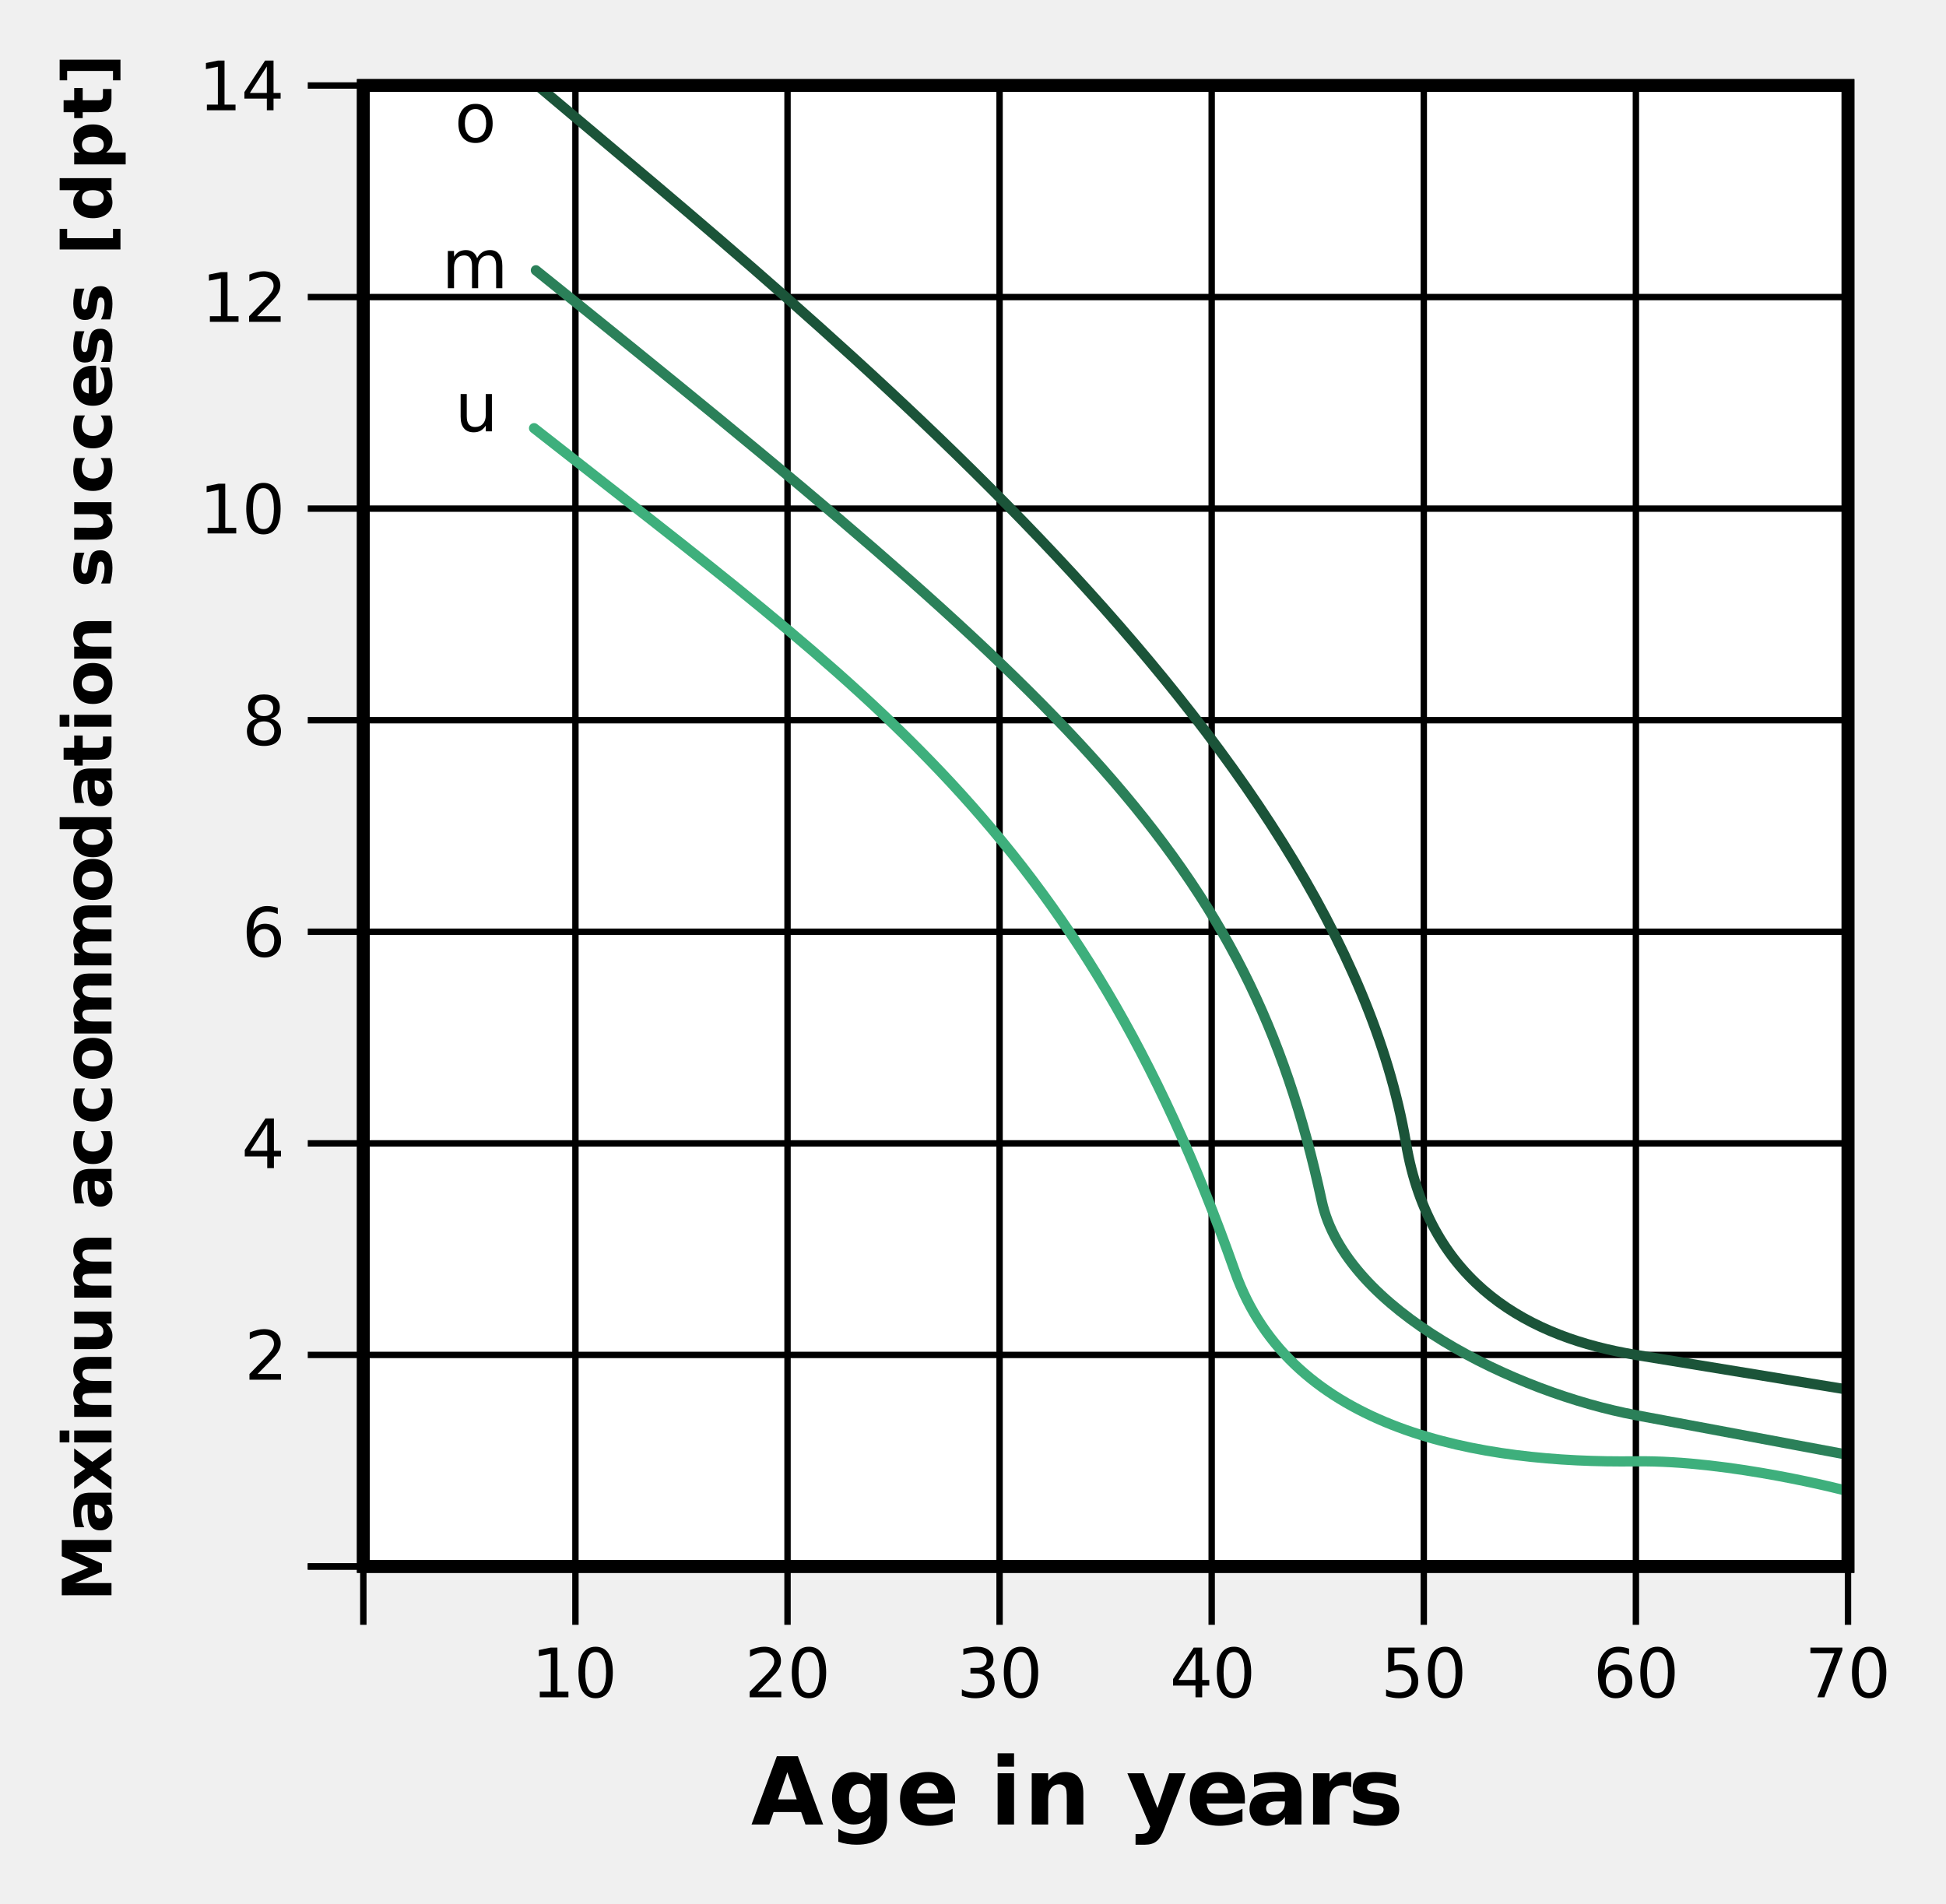
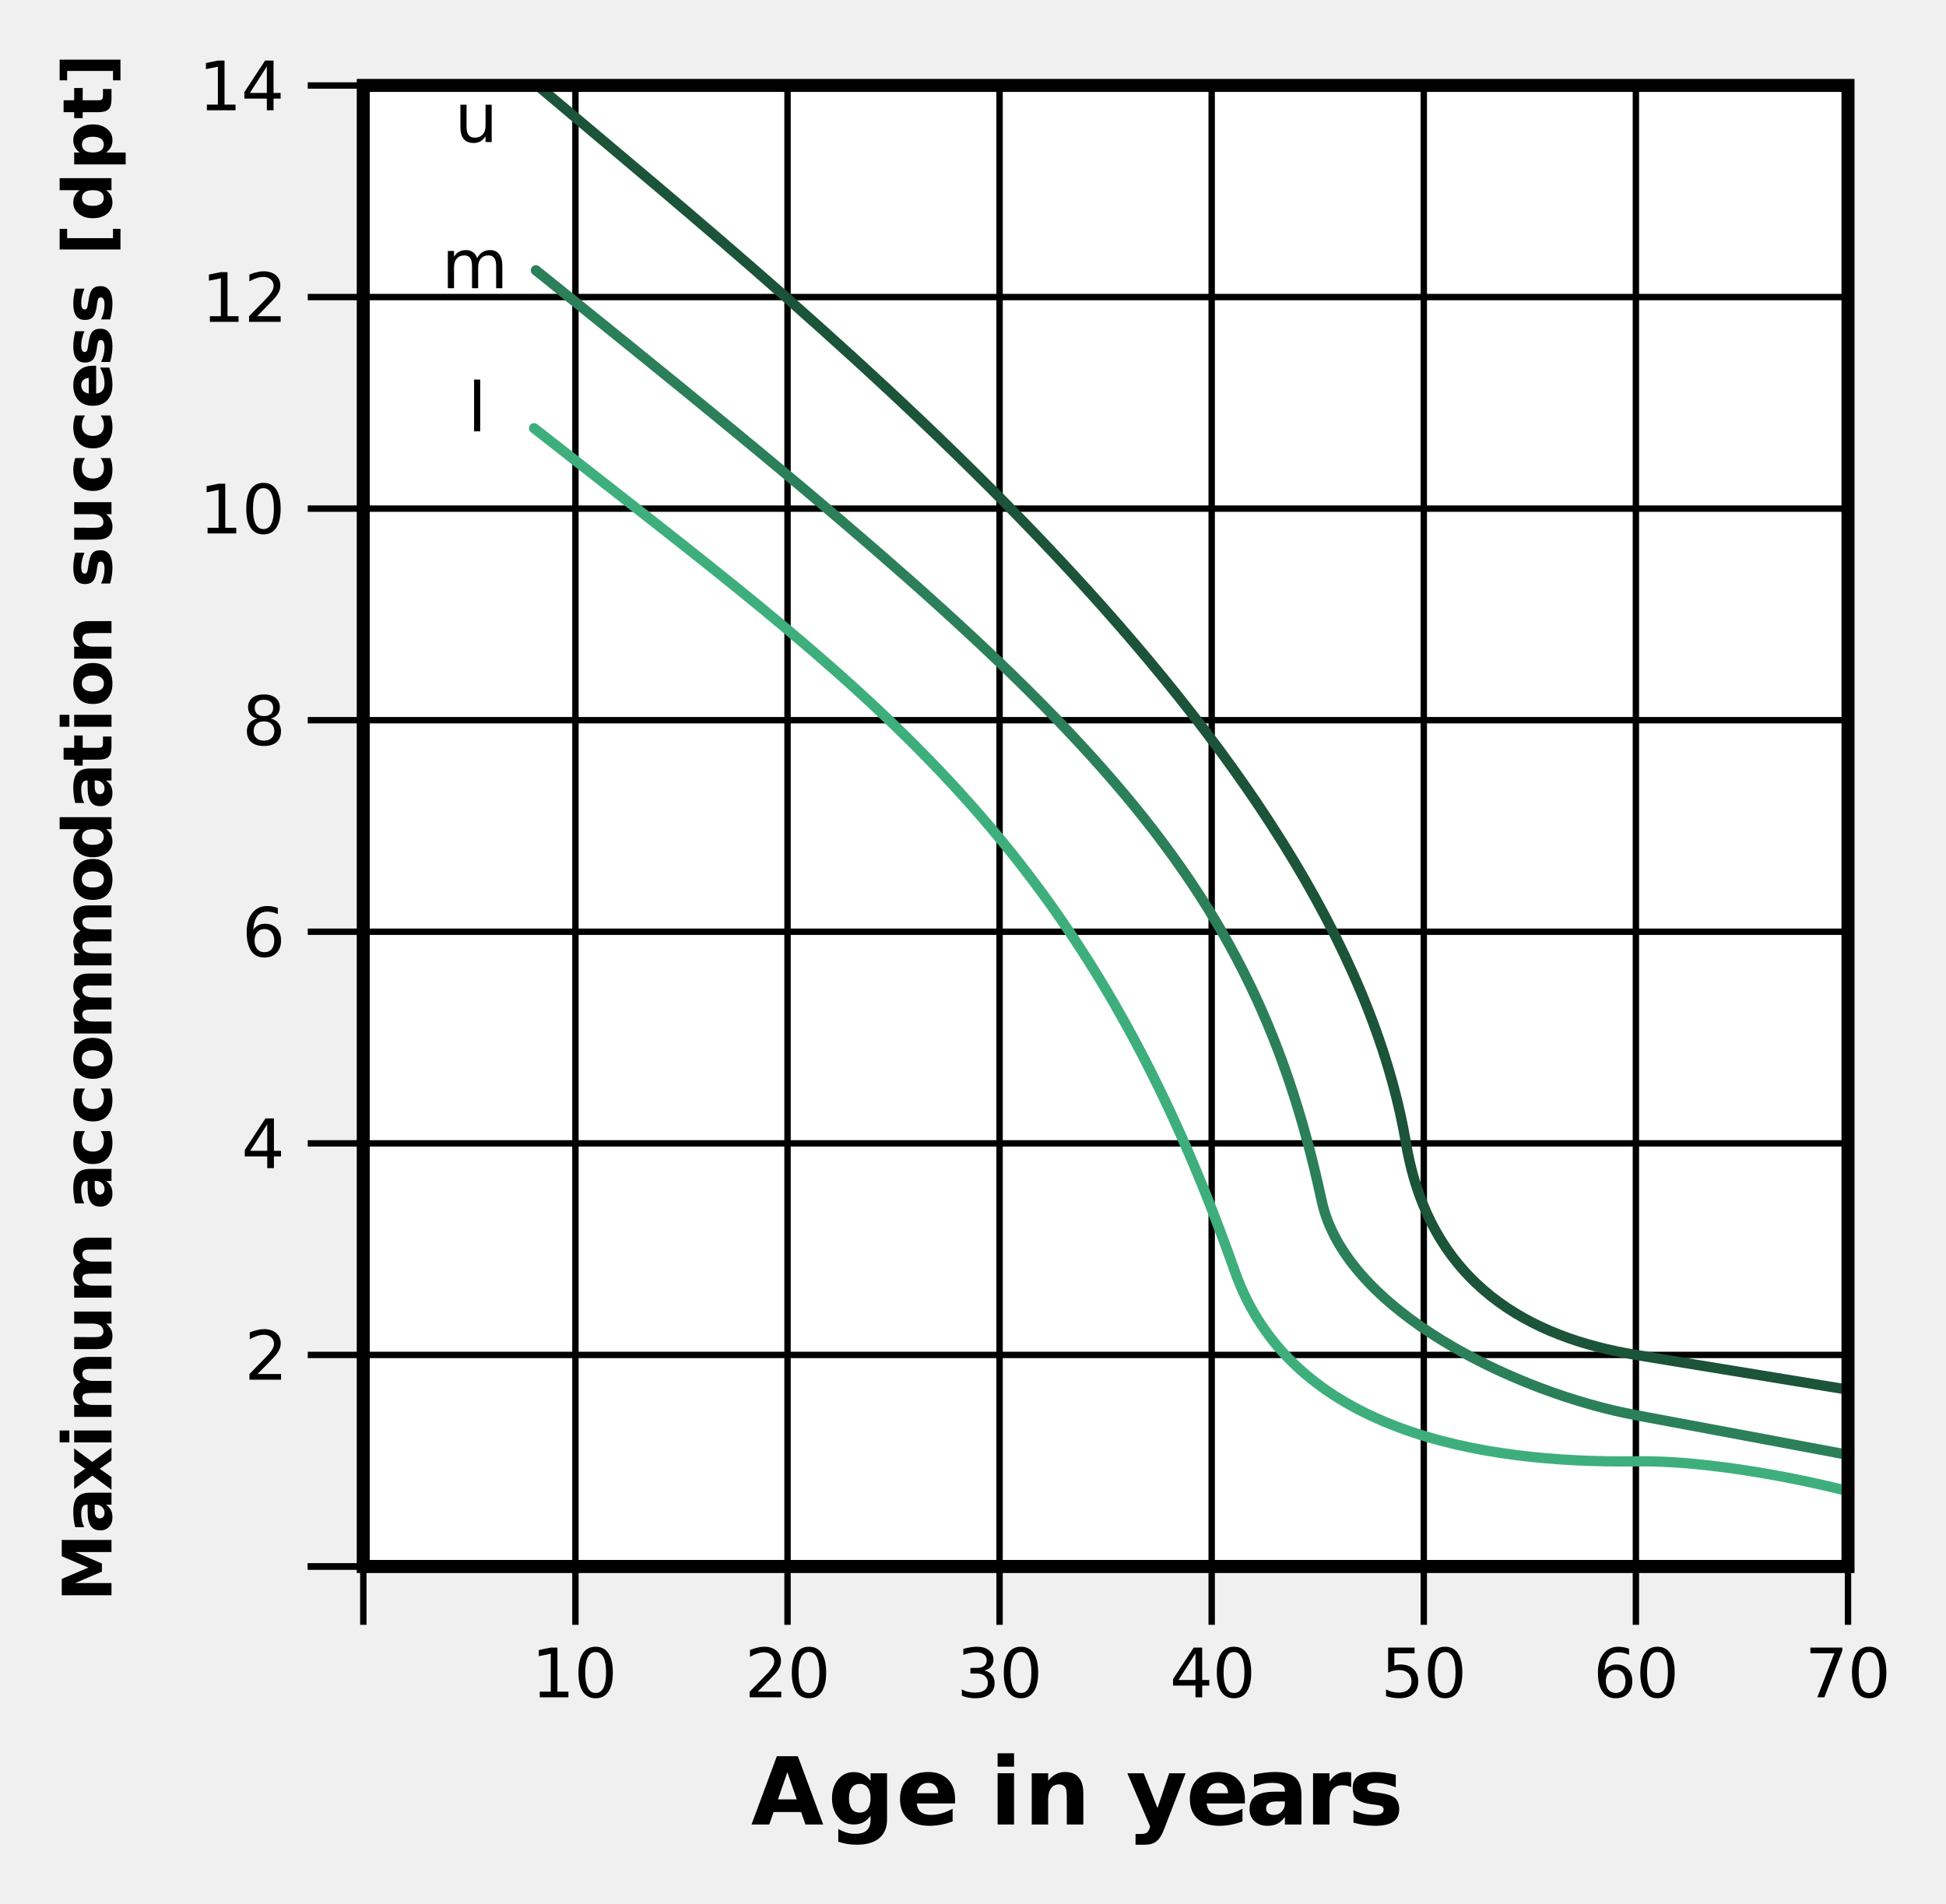
<svg xmlns="http://www.w3.org/2000/svg" xmlns:xlink="http://www.w3.org/1999/xlink" width="600px" height="587px" version="1.1" viewBox="0 0 600 587">
  <defs>
    <symbol id="am" overflow="visible">
      <path d="m15.438-3.844h-8.5l-1.328 3.844h-5.469l7.812-21.062h6.469l7.812 21.062h-5.469zm-7.141-3.906h5.781l-2.891-8.375z" />
    </symbol>
    <symbol id="ak" overflow="visible">
      <path d="m13.188-2.688c-0.699 0.93-1.469 1.609-2.312 2.047-0.836 0.43-1.805 0.641-2.906 0.641-1.93 0-3.523-0.758-4.781-2.281-1.262-1.52-1.891-3.453-1.891-5.797 0-2.363 0.629-4.301 1.891-5.812 1.258-1.508 2.852-2.266 4.781-2.266 1.102 0 2.07 0.219 2.906 0.656 0.844 0.43 1.613 1.109 2.312 2.047v-2.344h5.078v14.203c0 2.539-0.805 4.477-2.406 5.812-1.605 1.344-3.934 2.016-6.984 2.016-0.992 0-1.949-0.078-2.875-0.234-0.918-0.148-1.84-0.375-2.766-0.688v-3.938c0.883 0.508 1.75 0.891 2.594 1.141s1.695 0.375 2.562 0.375c1.656 0 2.867-0.367 3.641-1.094 0.77-0.719 1.156-1.848 1.156-3.391zm-3.328-9.828c-1.055 0-1.871 0.387-2.453 1.156-0.586 0.773-0.875 1.867-0.875 3.281 0 1.449 0.281 2.547 0.844 3.297 0.57 0.742 1.398 1.109 2.484 1.109 1.051 0 1.867-0.383 2.453-1.156 0.582-0.77 0.875-1.852 0.875-3.25 0-1.414-0.293-2.508-0.875-3.281-0.586-0.77-1.402-1.156-2.453-1.156z" />
    </symbol>
    <symbol id="q" overflow="visible">
      <path d="m18.203-7.938v1.438h-11.812c0.125 1.188 0.551 2.078 1.281 2.672 0.738 0.586 1.766 0.875 3.078 0.875 1.062 0 2.148-0.156 3.266-0.469 1.113-0.312 2.258-0.789 3.438-1.438v3.906c-1.188 0.449-2.383 0.789-3.578 1.016-1.199 0.227-2.391 0.344-3.578 0.344-2.867 0-5.094-0.723-6.688-2.172-1.586-1.457-2.375-3.5-2.375-6.125 0-2.57 0.773-4.598 2.328-6.078 1.562-1.477 3.707-2.219 6.438-2.219 2.488 0 4.477 0.75 5.969 2.25 1.488 1.5 2.234 3.5 2.234 6zm-5.188-1.688c0-0.957-0.281-1.727-0.844-2.312-0.562-0.594-1.293-0.891-2.188-0.891-0.98 0-1.777 0.277-2.391 0.828-0.617 0.555-0.996 1.344-1.141 2.375z" />
    </symbol>
    <symbol id="p" overflow="visible" />
    <symbol id="aj" overflow="visible">
      <path d="m2.422-15.797h5.062v15.797h-5.062zm0-6.156h5.062v4.125h-5.062z" />
    </symbol>
    <symbol id="ai" overflow="visible">
      <path d="m18.328-9.625v9.625h-5.094v-7.359c0-1.363-0.031-2.305-0.094-2.828-0.055-0.52-0.156-0.898-0.312-1.141-0.199-0.332-0.469-0.586-0.812-0.766-0.336-0.188-0.715-0.281-1.141-0.281-1.062 0-1.898 0.406-2.5 1.219-0.594 0.812-0.891 1.945-0.891 3.391v7.766h-5.062v-15.797h5.062v2.312c0.758-0.926 1.566-1.609 2.422-2.047 0.852-0.438 1.801-0.656 2.844-0.656 1.82 0 3.207 0.562 4.156 1.688 0.945 1.117 1.422 2.742 1.422 4.875z" />
    </symbol>
    <symbol id="ah" overflow="visible">
      <path d="m0.359-15.797h5.047l4.25 10.719 3.609-10.719h5.062l-6.656 17.297c-0.668 1.758-1.449 2.988-2.344 3.688-0.887 0.695-2.059 1.047-3.516 1.047h-2.922v-3.312h1.578c0.863 0 1.488-0.137 1.875-0.406 0.395-0.273 0.695-0.762 0.906-1.469l0.141-0.438z" />
    </symbol>
    <symbol id="ag" overflow="visible">
      <path d="m9.516-7.109c-1.055 0-1.844 0.184-2.375 0.547-0.531 0.355-0.797 0.875-0.797 1.562 0 0.648 0.211 1.152 0.641 1.516 0.426 0.355 1.02 0.531 1.781 0.531 0.945 0 1.742-0.336 2.391-1.016 0.656-0.688 0.984-1.539 0.984-2.562v-0.578zm7.719-1.906v9.016h-5.094v-2.344c-0.68 0.961-1.445 1.656-2.297 2.094-0.844 0.438-1.871 0.656-3.078 0.656-1.637 0-2.969-0.473-4-1.422-1.023-0.957-1.531-2.195-1.531-3.719 0-1.852 0.633-3.211 1.906-4.078 1.281-0.863 3.285-1.297 6.016-1.297h2.984v-0.406c0-0.789-0.32-1.375-0.953-1.75-0.625-0.375-1.605-0.562-2.938-0.562-1.086 0-2.094 0.109-3.031 0.328-0.93 0.219-1.793 0.543-2.594 0.969v-3.844c1.082-0.258 2.164-0.457 3.25-0.594 1.094-0.145 2.188-0.219 3.281-0.219 2.852 0 4.91 0.562 6.172 1.688 1.27 1.125 1.906 2.953 1.906 5.484z" />
    </symbol>
    <symbol id="af" overflow="visible">
      <path d="m14.172-11.5c-0.449-0.207-0.891-0.359-1.328-0.453-0.438-0.102-0.875-0.156-1.312-0.156-1.305 0-2.305 0.418-3 1.25-0.699 0.836-1.047 2.027-1.047 3.578v7.281h-5.062v-15.797h5.062v2.594c0.645-1.031 1.391-1.785 2.234-2.266 0.844-0.477 1.852-0.719 3.031-0.719 0.164 0 0.348 0.012 0.547 0.031 0.195 0.012 0.484 0.043 0.859 0.094z" />
    </symbol>
    <symbol id="al" overflow="visible">
      <path d="m14.781-15.312v3.844c-1.086-0.445-2.133-0.785-3.141-1.016-1-0.227-1.949-0.344-2.844-0.344-0.961 0-1.672 0.121-2.141 0.359-0.469 0.242-0.703 0.609-0.703 1.109 0 0.406 0.176 0.719 0.531 0.938 0.352 0.219 0.988 0.383 1.906 0.484l0.875 0.125c2.594 0.324 4.336 0.867 5.234 1.625 0.895 0.75 1.344 1.93 1.344 3.531 0 1.688-0.625 2.953-1.875 3.797-1.242 0.844-3.094 1.266-5.562 1.266-1.043 0-2.121-0.086-3.234-0.25-1.117-0.156-2.262-0.398-3.438-0.734v-3.844c1.008 0.492 2.039 0.859 3.094 1.109 1.062 0.242 2.141 0.359 3.234 0.359 0.988 0 1.727-0.133 2.219-0.406 0.5-0.27 0.75-0.676 0.75-1.219 0-0.445-0.172-0.781-0.516-1s-1.027-0.391-2.047-0.516l-0.891-0.109c-2.25-0.281-3.828-0.801-4.734-1.562-0.898-0.77-1.344-1.93-1.344-3.484 0-1.664 0.57-2.906 1.719-3.719 1.145-0.812 2.906-1.219 5.281-1.219 0.926 0 1.898 0.074 2.922 0.219 1.031 0.148 2.148 0.367 3.359 0.656z" />
    </symbol>
    <symbol id="ae" overflow="visible">
      <path d="m-15.328-1.922v-5.031l8.203-3.5-8.203-3.5v-5.016h15.328v3.734h-11.219l8.266 3.531v2.5l-8.266 3.531h11.219v3.75z" />
    </symbol>
    <symbol id="i" overflow="visible">
      <path d="m-5.172-6.922c0 0.773 0.133 1.352 0.391 1.734 0.262 0.387 0.641 0.578 1.141 0.578 0.469 0 0.84-0.156 1.109-0.469 0.262-0.312 0.391-0.742 0.391-1.297 0-0.688-0.25-1.266-0.75-1.734-0.5-0.477-1.117-0.719-1.859-0.719h-0.422zm-1.391-5.609h6.562v3.703h-1.703c0.699 0.492 1.211 1.047 1.531 1.672 0.312 0.617 0.469 1.359 0.469 2.234 0 1.199-0.344 2.168-1.031 2.906-0.695 0.742-1.602 1.109-2.719 1.109-1.344 0-2.328-0.461-2.953-1.391-0.633-0.926-0.953-2.379-0.953-4.359v-2.172h-0.297c-0.57 0-0.992 0.23-1.266 0.688-0.27 0.461-0.406 1.172-0.406 2.141 0 0.793 0.078 1.527 0.234 2.203 0.156 0.68 0.391 1.309 0.703 1.891h-2.797c-0.195-0.789-0.344-1.582-0.438-2.375-0.102-0.789-0.156-1.582-0.156-2.375 0-2.07 0.414-3.566 1.234-4.484 0.812-0.926 2.141-1.391 3.984-1.391z" />
    </symbol>
    <symbol id="y" overflow="visible">
      <path d="m-5.891-4.672-5.609 4.156v-3.891l3.406-2.359-3.406-2.375v-3.891l5.594 4.141 5.906-4.344v3.891l-3.641 2.578 3.641 2.562v3.891z" />
    </symbol>
    <symbol id="m" overflow="visible">
      <path d="m-11.5-1.766v-3.672h11.5v3.672zm-4.484 0v-3.672h3v3.672z" />
    </symbol>
    <symbol id="d" overflow="visible">
      <path d="m-9.594-12.422c-0.707-0.457-1.25-1.004-1.625-1.641-0.375-0.645-0.562-1.352-0.562-2.125 0-1.312 0.414-2.312 1.234-3 0.812-0.695 1.996-1.047 3.547-1.047h7v3.688h-6-0.266c-0.102-0.008-0.242-0.016-0.422-0.016-0.812 0-1.398 0.121-1.766 0.359-0.363 0.242-0.547 0.625-0.547 1.156 0 0.699 0.289 1.242 0.859 1.625 0.574 0.375 1.406 0.57 2.5 0.578h5.641v3.703h-6c-1.27 0-2.086 0.109-2.453 0.328-0.363 0.219-0.547 0.609-0.547 1.172 0 0.699 0.293 1.242 0.875 1.625 0.574 0.387 1.398 0.578 2.469 0.578h5.656v3.688h-11.5v-3.688h1.688c-0.656-0.445-1.145-0.961-1.469-1.547-0.332-0.594-0.5-1.238-0.5-1.938 0-0.801 0.195-1.504 0.578-2.109 0.387-0.602 0.922-1.066 1.609-1.391z" />
    </symbol>
    <symbol id="l" overflow="visible">
      <path d="m-4.484-1.641h-7.016v-3.703h1.156c0.617 0 1.398 0.008 2.344 0.016 0.938 0.012 1.562 0.016 1.875 0.016 0.93 0 1.594-0.02 2-0.062 0.406-0.051 0.703-0.141 0.891-0.266 0.242-0.145 0.43-0.336 0.562-0.578 0.125-0.25 0.188-0.531 0.188-0.844 0-0.758-0.289-1.359-0.875-1.797-0.594-0.438-1.414-0.656-2.469-0.656h-5.672v-3.688h11.5v3.688h-1.656c0.668 0.555 1.164 1.141 1.484 1.766 0.312 0.617 0.469 1.293 0.469 2.031 0 1.336-0.406 2.352-1.219 3.047-0.812 0.688-2 1.031-3.562 1.031z" />
    </symbol>
    <symbol id="h" overflow="visible" />
    <symbol id="c" overflow="visible">
      <path d="m-11.141-11.047h3c-0.344 0.5-0.598 1-0.766 1.5-0.164 0.5-0.25 1.023-0.25 1.562 0 1.031 0.305 1.836 0.906 2.406 0.594 0.562 1.434 0.844 2.516 0.844 1.074 0 1.914-0.281 2.516-0.844 0.594-0.57 0.891-1.375 0.891-2.406 0-0.57-0.082-1.113-0.25-1.625-0.176-0.52-0.43-1-0.766-1.438h3c0.219 0.574 0.379 1.156 0.484 1.75 0.102 0.586 0.156 1.18 0.156 1.781 0 2.074-0.531 3.695-1.594 4.859-1.062 1.168-2.539 1.75-4.438 1.75-1.895 0-3.375-0.582-4.438-1.75-1.07-1.164-1.609-2.785-1.609-4.859 0-0.602 0.059-1.195 0.172-1.781 0.105-0.582 0.262-1.164 0.469-1.75z" />
    </symbol>
    <symbol id="g" overflow="visible">
      <path d="m-9.156-7.234c0 0.812 0.297 1.434 0.891 1.859 0.586 0.43 1.43 0.641 2.531 0.641 1.094 0 1.938-0.211 2.531-0.641 0.586-0.426 0.875-1.047 0.875-1.859 0-0.801-0.289-1.41-0.875-1.828-0.594-0.426-1.438-0.641-2.531-0.641-1.102 0-1.945 0.215-2.531 0.641-0.594 0.418-0.891 1.027-0.891 1.828zm-2.625 0c0-1.977 0.539-3.519 1.609-4.625 1.062-1.113 2.543-1.672 4.438-1.672 1.887 0 3.367 0.559 4.438 1.672 1.062 1.105 1.594 2.648 1.594 4.625 0 1.98-0.531 3.531-1.594 4.656-1.07 1.117-2.551 1.672-4.438 1.672-1.895 0-3.375-0.555-4.438-1.672-1.07-1.125-1.609-2.676-1.609-4.656z" />
    </symbol>
    <symbol id="o" overflow="visible">
      <path d="m-9.812-9.578h-6.172v-3.703h15.984v3.703h-1.656c0.68 0.5 1.172 1.059 1.484 1.672 0.312 0.605 0.469 1.309 0.469 2.109 0 1.418-0.562 2.586-1.688 3.5-1.125 0.906-2.57 1.359-4.344 1.359-1.781 0-3.234-0.453-4.359-1.359-1.125-0.914-1.688-2.082-1.688-3.5 0-0.789 0.164-1.492 0.484-2.109 0.312-0.613 0.809-1.172 1.484-1.672zm7.438 2.422c0-0.789-0.285-1.391-0.859-1.797-0.57-0.414-1.406-0.625-2.5-0.625-1.102 0-1.941 0.211-2.516 0.625-0.57 0.406-0.859 1.008-0.859 1.797 0 0.773 0.289 1.367 0.859 1.781 0.574 0.418 1.414 0.625 2.516 0.625 1.094 0 1.93-0.207 2.5-0.625 0.574-0.414 0.859-1.008 0.859-1.781z" />
    </symbol>
    <symbol id="n" overflow="visible">
      <path d="m-14.766-5.781h3.266v-3.781h2.625v3.781h4.875c0.543 0 0.906-0.102 1.094-0.312 0.188-0.207 0.281-0.629 0.281-1.266v-1.891h2.625v3.156c0 1.449-0.301 2.477-0.906 3.078-0.602 0.605-1.633 0.906-3.094 0.906h-4.875v1.828h-2.625v-1.828h-3.266z" />
    </symbol>
    <symbol id="ad" overflow="visible">
      <path d="m-7-13.312h7v3.688h-5.359c-0.988 0-1.672 0.027-2.047 0.078-0.383 0.043-0.664 0.117-0.844 0.219-0.238 0.148-0.422 0.344-0.547 0.594-0.133 0.242-0.203 0.516-0.203 0.828 0 0.773 0.297 1.375 0.891 1.812 0.586 0.438 1.402 0.656 2.453 0.656h5.656v3.672h-11.5v-3.672h1.688c-0.676-0.551-1.172-1.141-1.484-1.766-0.32-0.625-0.484-1.312-0.484-2.062 0-1.32 0.414-2.328 1.234-3.016 0.812-0.688 1.996-1.031 3.547-1.031z" />
    </symbol>
    <symbol id="j" overflow="visible">
      <path d="m-11.141-10.75h2.797c-0.332 0.793-0.578 1.555-0.734 2.281-0.164 0.73-0.25 1.422-0.25 2.078 0 0.699 0.09 1.219 0.266 1.562 0.168 0.336 0.434 0.5 0.797 0.5 0.293 0 0.516-0.125 0.672-0.375 0.156-0.258 0.277-0.723 0.359-1.391l0.094-0.641c0.242-1.883 0.637-3.148 1.188-3.797 0.543-0.656 1.398-0.984 2.562-0.984 1.23 0 2.152 0.453 2.766 1.359 0.617 0.906 0.922 2.258 0.922 4.047 0 0.75-0.062 1.531-0.188 2.344-0.113 0.812-0.289 1.648-0.531 2.5h-2.797c0.355-0.727 0.625-1.477 0.812-2.25 0.18-0.77 0.266-1.551 0.266-2.344 0-0.719-0.098-1.258-0.297-1.625-0.195-0.363-0.492-0.547-0.891-0.547-0.32 0-0.562 0.125-0.719 0.375-0.164 0.25-0.297 0.75-0.391 1.5l-0.078 0.641c-0.207 1.637-0.586 2.781-1.141 3.438-0.551 0.656-1.395 0.984-2.531 0.984-1.219 0-2.117-0.414-2.703-1.25-0.594-0.832-0.891-2.109-0.891-3.828 0-0.676 0.055-1.391 0.156-2.141 0.105-0.75 0.266-1.562 0.484-2.438z" />
    </symbol>
    <symbol id="ac" overflow="visible">
      <path d="m-5.781-13.234h1.047v8.578c0.867-0.082 1.516-0.391 1.953-0.922 0.43-0.531 0.641-1.273 0.641-2.234 0-0.781-0.113-1.57-0.344-2.375-0.227-0.812-0.578-1.645-1.047-2.5h2.828c0.336 0.867 0.586 1.734 0.75 2.609 0.164 0.867 0.25 1.73 0.25 2.594 0 2.086-0.523 3.703-1.578 4.859-1.062 1.148-2.547 1.719-4.453 1.719-1.875 0-3.348-0.562-4.422-1.688-1.082-1.133-1.625-2.695-1.625-4.688 0-1.801 0.547-3.242 1.641-4.328 1.086-1.082 2.539-1.625 4.359-1.625zm-1.219 3.766c-0.695 0-1.258 0.211-1.688 0.625-0.426 0.406-0.641 0.938-0.641 1.594 0 0.711 0.199 1.289 0.594 1.734 0.398 0.438 0.977 0.715 1.734 0.828z" />
    </symbol>
    <symbol id="ab" overflow="visible">
      <path d="m-15.984-1.812v-6.359h2.312v2.875h14.141v-2.875h2.297v6.359z" />
    </symbol>
    <symbol id="aa" overflow="visible">
      <path d="m-1.656-5.438h6.031v3.672h-15.875v-3.672h1.688c-0.676-0.508-1.172-1.07-1.484-1.688-0.32-0.613-0.484-1.32-0.484-2.125 0-1.414 0.562-2.578 1.688-3.484s2.578-1.359 4.359-1.359c1.773 0 3.219 0.453 4.344 1.359s1.688 2.07 1.688 3.484c0 0.805-0.156 1.512-0.469 2.125-0.32 0.617-0.816 1.18-1.484 1.688zm-7.453-2.438c0 0.781 0.293 1.387 0.875 1.812 0.574 0.418 1.406 0.625 2.5 0.625 1.086 0 1.918-0.207 2.5-0.625 0.574-0.426 0.859-1.031 0.859-1.812 0-0.789-0.285-1.391-0.859-1.797-0.57-0.414-1.406-0.625-2.5-0.625-1.102 0-1.941 0.211-2.516 0.625-0.57 0.406-0.859 1.008-0.859 1.797z" />
    </symbol>
    <symbol id="z" overflow="visible">
      <path d="m2.766-7.797v6.375h-2.297v-2.891h-14.141v2.891h-2.312v-6.375z" />
    </symbol>
    <symbol id="b" overflow="visible">
      <path d="m2.609-1.75h3.391v-11.688l-3.688 0.75v-1.891l3.672-0.75h2.062v13.578h3.391v1.75h-8.828z" />
    </symbol>
    <symbol id="a" overflow="visible">
      <path d="m6.688-13.953c-1.074 0-1.883 0.527-2.422 1.578-0.531 1.043-0.797 2.621-0.797 4.734 0 2.094 0.266 3.668 0.797 4.719 0.539 1.055 1.348 1.578 2.422 1.578 1.07 0 1.875-0.523 2.406-1.578 0.539-1.051 0.812-2.625 0.812-4.719 0-2.113-0.273-3.691-0.812-4.734-0.531-1.051-1.336-1.578-2.406-1.578zm0-1.641c1.719 0 3.031 0.68 3.938 2.031 0.906 1.355 1.359 3.328 1.359 5.922 0 2.574-0.453 4.543-1.359 5.906-0.906 1.355-2.219 2.031-3.938 2.031s-3.031-0.676-3.938-2.031c-0.906-1.363-1.359-3.332-1.359-5.906 0-2.594 0.453-4.566 1.359-5.922 0.906-1.352 2.219-2.031 3.938-2.031z" />
    </symbol>
    <symbol id="f" overflow="visible">
      <path d="m4.031-1.75h7.25v1.75h-9.734v-1.75c0.781-0.812 1.848-1.898 3.203-3.266 1.363-1.375 2.223-2.258 2.578-2.656 0.656-0.75 1.113-1.379 1.375-1.891 0.27-0.52 0.406-1.031 0.406-1.531 0-0.812-0.289-1.473-0.859-1.984-0.574-0.52-1.32-0.781-2.234-0.781-0.648 0-1.336 0.117-2.062 0.344-0.719 0.23-1.492 0.574-2.312 1.031v-2.094c0.832-0.332 1.613-0.582 2.344-0.75 0.727-0.176 1.395-0.266 2-0.266 1.582 0 2.844 0.398 3.781 1.188 0.945 0.793 1.422 1.855 1.422 3.188 0 0.625-0.121 1.219-0.359 1.781-0.23 0.562-0.656 1.23-1.281 2-0.168 0.199-0.711 0.773-1.625 1.719-0.918 0.949-2.215 2.273-3.891 3.969z" />
    </symbol>
    <symbol id="u" overflow="visible">
      <path d="m8.531-8.266c0.988 0.219 1.766 0.664 2.328 1.328 0.562 0.668 0.844 1.496 0.844 2.484 0 1.512-0.523 2.684-1.562 3.516-1.043 0.824-2.523 1.234-4.438 1.234-0.648 0-1.312-0.062-2-0.188-0.68-0.125-1.375-0.316-2.094-0.578v-2c0.57 0.344 1.195 0.602 1.875 0.766 0.688 0.168 1.406 0.25 2.156 0.25 1.301 0 2.289-0.254 2.969-0.766 0.676-0.508 1.016-1.254 1.016-2.234 0-0.906-0.32-1.613-0.953-2.125-0.625-0.508-1.508-0.766-2.641-0.766h-1.781v-1.703h1.875c1.02 0 1.797-0.203 2.328-0.609 0.539-0.406 0.812-0.988 0.812-1.75 0-0.789-0.281-1.395-0.844-1.812-0.555-0.426-1.352-0.641-2.391-0.641-0.562 0-1.172 0.062-1.828 0.188-0.648 0.125-1.359 0.32-2.141 0.578v-1.844c0.789-0.219 1.531-0.379 2.219-0.484 0.688-0.113 1.332-0.172 1.938-0.172 1.57 0 2.816 0.359 3.734 1.078 0.926 0.711 1.391 1.672 1.391 2.891 0 0.844-0.246 1.562-0.734 2.156-0.492 0.586-1.184 0.984-2.078 1.203z" />
    </symbol>
    <symbol id="e" overflow="visible">
      <path d="m7.953-13.516-5.234 8.172h5.234zm-0.547-1.812h2.609v9.984h2.188v1.734h-2.188v3.609h-2.062v-3.609h-6.922v-2z" />
    </symbol>
    <symbol id="t" overflow="visible">
      <path d="m2.266-15.328h8.141v1.75h-6.234v3.766c0.301-0.102 0.602-0.18 0.906-0.234 0.301-0.051 0.602-0.078 0.906-0.078 1.707 0 3.062 0.469 4.062 1.406s1.5 2.203 1.5 3.797c0 1.656-0.516 2.945-1.547 3.859-1.023 0.906-2.469 1.359-4.344 1.359-0.648 0-1.305-0.059-1.969-0.172-0.668-0.105-1.355-0.266-2.062-0.484v-2.078c0.613 0.336 1.25 0.586 1.906 0.75 0.656 0.156 1.352 0.234 2.094 0.234 1.176 0 2.109-0.305 2.797-0.922 0.695-0.625 1.047-1.473 1.047-2.547 0-1.062-0.352-1.906-1.047-2.531-0.688-0.625-1.621-0.938-2.797-0.938-0.562 0-1.121 0.062-1.672 0.188-0.555 0.125-1.117 0.32-1.688 0.578z" />
    </symbol>
    <symbol id="k" overflow="visible">
      <path d="m6.938-8.484c-0.93 0-1.668 0.32-2.219 0.953-0.543 0.637-0.812 1.508-0.812 2.609 0 1.105 0.27 1.98 0.812 2.625 0.551 0.637 1.289 0.953 2.219 0.953 0.938 0 1.676-0.316 2.219-0.953 0.539-0.645 0.812-1.52 0.812-2.625 0-1.102-0.273-1.973-0.812-2.609-0.543-0.633-1.281-0.953-2.219-0.953zm4.125-6.5v1.891c-0.523-0.25-1.047-0.438-1.578-0.562-0.531-0.133-1.059-0.203-1.578-0.203-1.367 0-2.414 0.465-3.141 1.391-0.719 0.93-1.133 2.324-1.234 4.188 0.406-0.594 0.91-1.047 1.516-1.359 0.613-0.32 1.285-0.484 2.016-0.484 1.539 0 2.758 0.469 3.656 1.406 0.895 0.93 1.344 2.195 1.344 3.797 0 1.574-0.469 2.84-1.406 3.797-0.93 0.949-2.168 1.422-3.719 1.422-1.773 0-3.125-0.676-4.062-2.031-0.938-1.363-1.406-3.332-1.406-5.906 0-2.426 0.57-4.359 1.719-5.797 1.156-1.438 2.703-2.156 4.641-2.156 0.52 0 1.047 0.055 1.578 0.156 0.531 0.094 1.082 0.246 1.656 0.453z" />
    </symbol>
    <symbol id="s" overflow="visible">
      <path d="m1.719-15.328h9.859v0.891l-5.562 14.438h-2.172l5.25-13.578h-7.375z" />
    </symbol>
    <symbol id="r" overflow="visible">
      <path d="m6.688-7.281c-0.992 0-1.766 0.266-2.328 0.797s-0.844 1.258-0.844 2.172c0 0.93 0.281 1.656 0.844 2.188 0.562 0.523 1.336 0.781 2.328 0.781 0.977 0 1.754-0.266 2.328-0.797 0.57-0.531 0.859-1.254 0.859-2.172 0-0.914-0.289-1.641-0.859-2.172-0.562-0.531-1.34-0.797-2.328-0.797zm-2.078-0.875c-0.887-0.219-1.578-0.629-2.078-1.234-0.5-0.613-0.75-1.359-0.75-2.234 0-1.227 0.438-2.195 1.312-2.906 0.875-0.707 2.07-1.062 3.594-1.062 1.52 0 2.711 0.355 3.578 1.062 0.875 0.711 1.312 1.68 1.312 2.906 0 0.875-0.25 1.621-0.75 2.234-0.492 0.605-1.18 1.016-2.062 1.234 1 0.23 1.773 0.684 2.328 1.359 0.562 0.68 0.844 1.508 0.844 2.484 0 1.492-0.453 2.633-1.359 3.422-0.906 0.793-2.203 1.188-3.891 1.188s-2.992-0.395-3.906-1.188c-0.906-0.789-1.359-1.93-1.359-3.422 0-0.977 0.281-1.805 0.844-2.484 0.562-0.676 1.344-1.129 2.344-1.359zm-0.766-3.281c0 0.805 0.25 1.43 0.75 1.875 0.5 0.438 1.195 0.656 2.094 0.656 0.883 0 1.578-0.219 2.078-0.656 0.508-0.445 0.766-1.07 0.766-1.875 0-0.789-0.258-1.406-0.766-1.844-0.5-0.445-1.195-0.672-2.078-0.672-0.898 0-1.594 0.227-2.094 0.672-0.5 0.438-0.75 1.055-0.75 1.844z" />
    </symbol>
    <symbol id="x" overflow="visible">
-       <path d="m6.438-10.172c-1.012 0-1.812 0.398-2.406 1.188-0.586 0.793-0.875 1.875-0.875 3.25s0.289 2.461 0.875 3.25c0.582 0.793 1.383 1.188 2.406 1.188 1.008 0 1.805-0.395 2.391-1.188 0.594-0.801 0.891-1.883 0.891-3.25 0-1.363-0.297-2.441-0.891-3.234-0.586-0.801-1.383-1.203-2.391-1.203zm0-1.594c1.645 0 2.938 0.539 3.875 1.609 0.938 1.062 1.406 2.539 1.406 4.422 0 1.875-0.469 3.352-1.406 4.422-0.938 1.074-2.231 1.609-3.875 1.609-1.648 0-2.938-0.535-3.875-1.609-0.938-1.07-1.406-2.547-1.406-4.422 0-1.883 0.469-3.359 1.406-4.422 0.938-1.07 2.227-1.609 3.875-1.609z" />
+       <path d="m1.781-4.531v-6.969h1.891v6.891c0 1.094 0.211 1.914 0.641 2.453 0.426 0.543 1.062 0.812 1.906 0.812 1.02 0 1.828-0.32 2.422-0.969 0.594-0.656 0.891-1.547 0.891-2.672v-6.516h1.891v11.5h-1.891v-1.766c-0.461 0.699-0.992 1.219-1.594 1.562-0.605 0.332-1.309 0.5-2.109 0.5-1.324 0-2.328-0.41-3.016-1.234-0.688-0.82-1.031-2.019-1.031-3.594z" />
    </symbol>
    <symbol id="w" overflow="visible">
      <path d="m10.938-9.281c0.469-0.852 1.031-1.477 1.688-1.875 0.656-0.406 1.43-0.609 2.328-0.609 1.195 0 2.117 0.422 2.766 1.266 0.656 0.836 0.984 2.023 0.984 3.562v6.938h-1.906v-6.875c0-1.102-0.199-1.922-0.594-2.453-0.387-0.531-0.98-0.797-1.781-0.797-0.98 0-1.758 0.328-2.328 0.984-0.562 0.648-0.844 1.527-0.844 2.641v6.5h-1.891v-6.875c0-1.102-0.199-1.922-0.594-2.453-0.387-0.531-0.984-0.797-1.797-0.797-0.969 0-1.742 0.328-2.312 0.984-0.562 0.648-0.844 1.527-0.844 2.641v6.5h-1.906v-11.5h1.906v1.797c0.426-0.707 0.941-1.227 1.547-1.562 0.602-0.332 1.316-0.5 2.141-0.5 0.844 0 1.555 0.215 2.141 0.641 0.582 0.418 1.016 1.031 1.297 1.844z" />
    </symbol>
    <symbol id="v" overflow="visible">
-       <path d="m1.781-4.531v-6.969h1.891v6.891c0 1.094 0.211 1.914 0.641 2.453 0.426 0.543 1.062 0.812 1.906 0.812 1.02 0 1.828-0.32 2.422-0.969 0.594-0.656 0.891-1.547 0.891-2.672v-6.516h1.891v11.5h-1.891v-1.766c-0.461 0.699-0.992 1.219-1.594 1.562-0.605 0.332-1.309 0.5-2.109 0.5-1.324 0-2.328-0.41-3.016-1.234-0.688-0.82-1.031-2.019-1.031-3.594z" />
+       <path d="m1.984-15.969h1.891v15.969h-1.891z" />
    </symbol>
  </defs>
  <path d="m112.02 26.359h457.76v456.61h-457.76z" fill="#fff" />
  <g>
    <use x="231.574" y="562.527" xlink:href="#am" />
    <use x="255.231" y="562.527" xlink:href="#ak" />
    <use x="276.259" y="562.527" xlink:href="#q" />
    <use x="294.659" y="562.527" xlink:href="#p" />
    <use x="305.173" y="562.527" xlink:href="#aj" />
    <use x="315.687" y="562.527" xlink:href="#ai" />
    <use x="336.715" y="562.527" xlink:href="#p" />
    <use x="347.229" y="562.527" xlink:href="#ah" />
    <use x="365.628" y="562.527" xlink:href="#q" />
    <use x="384.028" y="562.527" xlink:href="#ag" />
    <use x="402.428" y="562.527" xlink:href="#af" />
    <use x="415.57" y="562.527" xlink:href="#al" />
  </g>
  <g>
    <use x="34.374" y="493.77" xlink:href="#ae" />
    <use x="34.374" y="472.755" xlink:href="#i" />
    <use x="34.374" y="459.62" xlink:href="#y" />
    <use x="34.374" y="446.486" xlink:href="#m" />
    <use x="34.374" y="438.605" xlink:href="#d" />
    <use x="34.374" y="417.59" xlink:href="#l" />
    <use x="34.374" y="401.829" xlink:href="#d" />
    <use x="34.374" y="380.814" xlink:href="#h" />
    <use x="34.374" y="372.934" xlink:href="#i" />
    <use x="34.374" y="359.799" xlink:href="#c" />
    <use x="34.374" y="346.665" xlink:href="#c" />
    <use x="34.374" y="333.531" xlink:href="#g" />
    <use x="34.374" y="320.396" xlink:href="#d" />
    <use x="34.374" y="299.382" xlink:href="#d" />
    <use x="34.374" y="278.367" xlink:href="#g" />
    <use x="34.374" y="265.232" xlink:href="#o" />
    <use x="34.374" y="249.471" xlink:href="#i" />
    <use x="34.374" y="236.337" xlink:href="#n" />
    <use x="34.374" y="225.829" xlink:href="#m" />
    <use x="34.374" y="217.949" xlink:href="#g" />
    <use x="34.374" y="204.814" xlink:href="#ad" />
    <use x="34.374" y="189.053" xlink:href="#h" />
    <use x="34.374" y="181.173" xlink:href="#j" />
    <use x="34.374" y="168.038" xlink:href="#l" />
    <use x="34.374" y="152.277" xlink:href="#c" />
    <use x="34.374" y="139.143" xlink:href="#c" />
    <use x="34.374" y="126.008" xlink:href="#ac" />
    <use x="34.374" y="112.874" xlink:href="#j" />
    <use x="34.374" y="99.74" xlink:href="#j" />
    <use x="34.374" y="86.605" xlink:href="#h" />
    <use x="34.374" y="78.725" xlink:href="#ab" />
    <use x="34.374" y="68.217" xlink:href="#o" />
    <use x="34.374" y="52.456" xlink:href="#aa" />
    <use x="34.374" y="36.695" xlink:href="#n" />
    <use x="34.374" y="26.188" xlink:href="#z" />
  </g>
  <path transform="matrix(2.6285 0 0 2.6269 26.839 18.172)" d="m32.408 3.117h174.15v173.82h-174.15z" fill="none" stroke="#000" stroke-width="1.5" />
  <path transform="matrix(2.6285 0 0 2.6269 26.839 18.172)" d="m32.408 3.117v180.67" fill="none" stroke="#000" stroke-width=".75" />
  <path transform="matrix(2.6285 0 0 2.6269 26.839 18.172)" d="m206.56 176.94h-180.67" fill="none" stroke="#000" stroke-width=".75" />
  <path transform="matrix(2.6285 0 0 2.6269 26.839 18.172)" d="m206.56 3.117h-180.67" fill="none" stroke="#000" stroke-width=".75" />
  <path transform="matrix(2.6285 0 0 2.6269 26.839 18.172)" d="m206.56 27.949h-180.67" fill="none" stroke="#000" stroke-width=".75" />
  <path transform="matrix(2.6285 0 0 2.6269 26.839 18.172)" d="m206.56 52.78h-180.67" fill="none" stroke="#000" stroke-width=".75" />
  <path transform="matrix(2.6285 0 0 2.6269 26.839 18.172)" d="m206.56 77.612h-180.67" fill="none" stroke="#000" stroke-width=".75" />
  <path transform="matrix(2.6285 0 0 2.6269 26.839 18.172)" d="m206.56 102.44h-180.67" fill="none" stroke="#000" stroke-width=".75" />
  <path transform="matrix(2.6285 0 0 2.6269 26.839 18.172)" d="m206.56 127.28h-180.67" fill="none" stroke="#000" stroke-width=".75" />
  <path transform="matrix(2.6285 0 0 2.6269 26.839 18.172)" d="m206.56 152.11h-180.67" fill="none" stroke="#000" stroke-width=".75" />
  <path transform="matrix(2.6285 0 0 2.6269 26.839 18.172)" d="m57.287 3.117v180.67" fill="none" stroke="#000" stroke-width=".75" />
  <path transform="matrix(2.6285 0 0 2.6269 26.839 18.172)" d="m82.166 3.117v180.67" fill="none" stroke="#000" stroke-width=".75" />
  <path transform="matrix(2.6285 0 0 2.6269 26.839 18.172)" d="m107.04 3.117v180.67" fill="none" stroke="#000" stroke-width=".75" />
  <path transform="matrix(2.6285 0 0 2.6269 26.839 18.172)" d="m131.92 3.117v180.67" fill="none" stroke="#000" stroke-width=".75" />
  <path transform="matrix(2.6285 0 0 2.6269 26.839 18.172)" d="m156.8 3.117v180.67" fill="none" stroke="#000" stroke-width=".75" />
  <path transform="matrix(2.6285 0 0 2.6269 26.839 18.172)" d="m181.68 3.117v180.67" fill="none" stroke="#000" stroke-width=".75" />
  <g>
    <use x="163.82" y="523.311" xlink:href="#b" />
    <use x="176.963" y="523.311" xlink:href="#a" />
  </g>
  <g>
    <use x="229.598" y="523.311" xlink:href="#f" />
    <use x="242.74" y="523.311" xlink:href="#a" />
  </g>
  <g>
    <use x="294.961" y="523.311" xlink:href="#u" />
    <use x="308.104" y="523.311" xlink:href="#a" />
  </g>
  <g>
    <use x="360.645" y="523.311" xlink:href="#e" />
    <use x="373.787" y="523.311" xlink:href="#a" />
  </g>
  <g>
    <use x="425.738" y="523.311" xlink:href="#t" />
    <use x="438.881" y="523.311" xlink:href="#a" />
  </g>
  <g>
    <use x="491.211" y="523.311" xlink:href="#k" />
    <use x="504.354" y="523.311" xlink:href="#a" />
  </g>
  <g>
    <use x="556.477" y="523.311" xlink:href="#s" />
    <use x="569.619" y="523.311" xlink:href="#a" />
  </g>
  <g>
    <use x="75.367" y="425.389" xlink:href="#f" />
  </g>
  <g>
    <use x="74.441" y="360.159" xlink:href="#e" />
  </g>
  <g>
    <use x="74.586" y="294.928" xlink:href="#k" />
  </g>
  <g>
    <use x="74.699" y="229.698" xlink:href="#r" />
  </g>
  <g>
    <use x="61.398" y="164.467" xlink:href="#b" />
    <use x="74.541" y="164.467" xlink:href="#a" />
  </g>
  <g>
    <use x="62.105" y="99.237" xlink:href="#b" />
    <use x="75.248" y="99.237" xlink:href="#f" />
  </g>
  <g>
    <use x="61.18" y="34.007" xlink:href="#b" />
    <use x="74.322" y="34.007" xlink:href="#e" />
  </g>
  <g>
    <use x="140.176" y="43.792" xlink:href="#x" />
  </g>
  <g>
    <use x="136.176" y="88.87" xlink:href="#w" />
  </g>
  <g>
-     <use x="140.242" y="132.995" xlink:href="#v" />
+     <use x="144.188" y="132.995" xlink:href="#v" />
  </g>
  <path transform="matrix(2.6285 0 0 2.6269 26.839 18.172)" d="m206.56 3.117v180.67" fill="none" stroke="#000" stroke-width=".75" />
  <path transform="matrix(2.6285 0 0 2.6269 26.839 18.172)" d="m52.837 3.117c34.255 28.904 93.851 76.795 101.88 124.16 2.829 16.683 14.702 22.822 26.961 24.832l24.879 4.077" fill="none" stroke="#1b5439" stroke-linecap="round" stroke-width="1.2" />
  <path transform="matrix(2.6285 0 0 2.6269 26.839 18.172)" d="m52.652 24.808c62.966 50.61 83.538 68.988 92.168 109.2 2.777 12.942 22.895 22.56 36.86 25.173l24.879 4.654" fill="none" stroke="#2b8059" stroke-linecap="round" stroke-width="1.2" />
  <path transform="matrix(2.6285 0 0 2.6269 26.839 18.172)" d="m52.435 43.34c38.967 30.672 63.999 47.286 82.201 98.961 6.644 18.86 28.936 22.535 47.044 22.298 11.159-0.144 24.879 3.498 24.879 3.498" fill="none" stroke="#3eaf7c" stroke-linecap="round" stroke-width="1.2" />
  <path transform="matrix(2.6285 0 0 2.6269 0 .30015)" d="m42.619 9.92h174.15v173.82h-174.15z" fill="none" stroke="#000" stroke-width="1.5" />
  <path transform="matrix(2.6285 0 0 2.6269 0 .30015)" d="m216.77 183.74h-180.67" fill="none" stroke="#000" stroke-width=".75" />
</svg>
